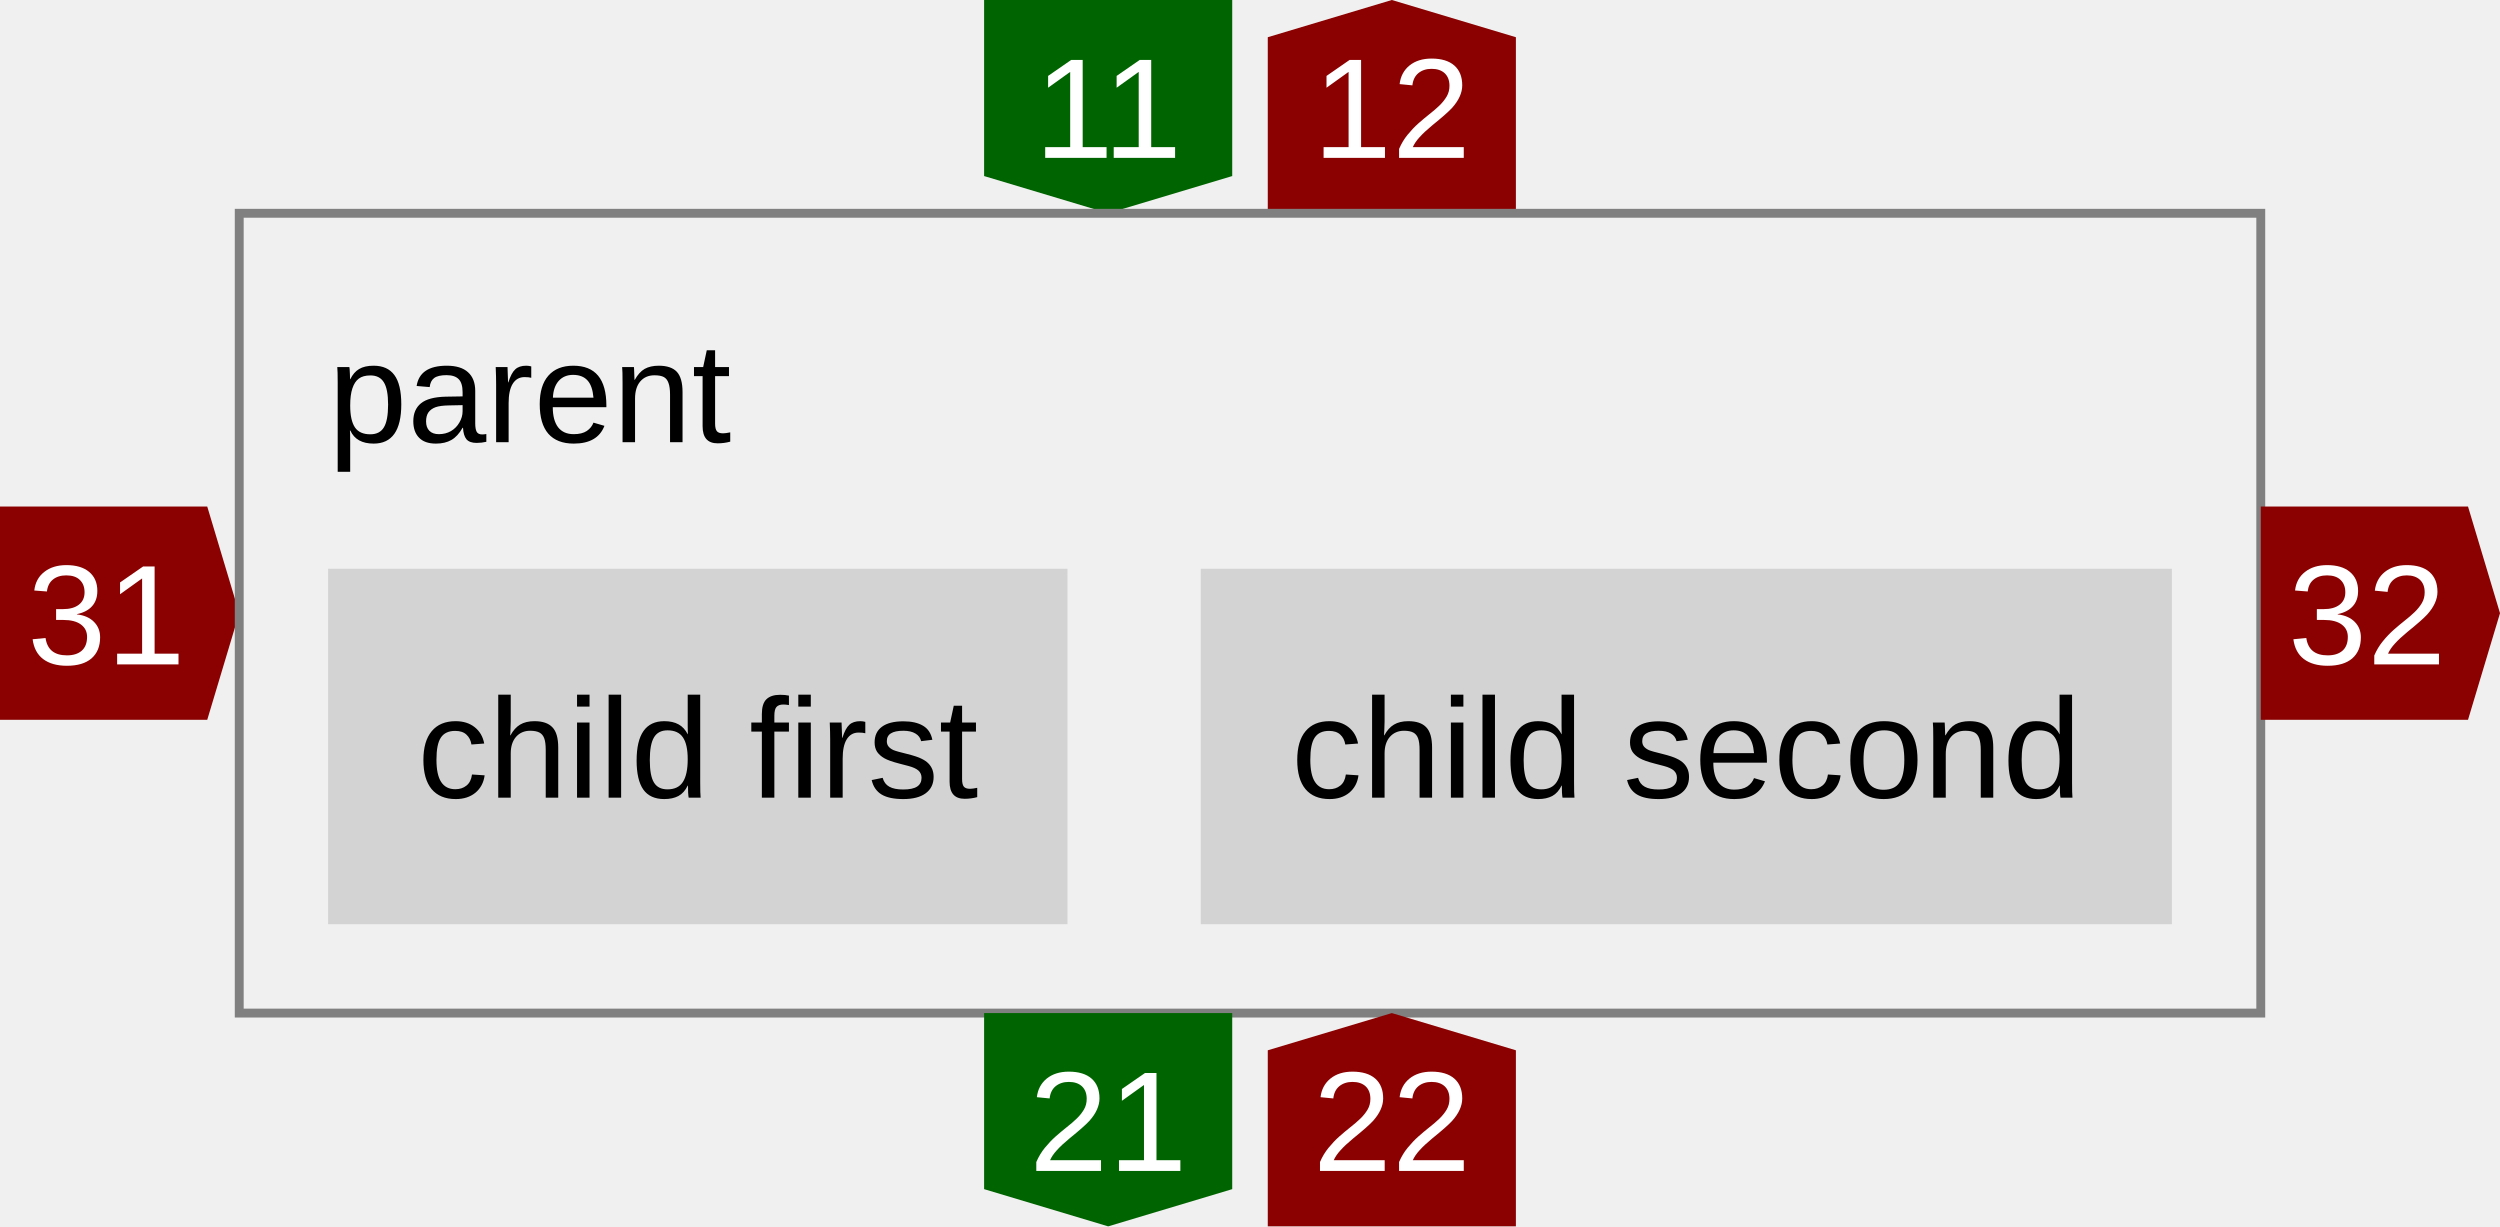
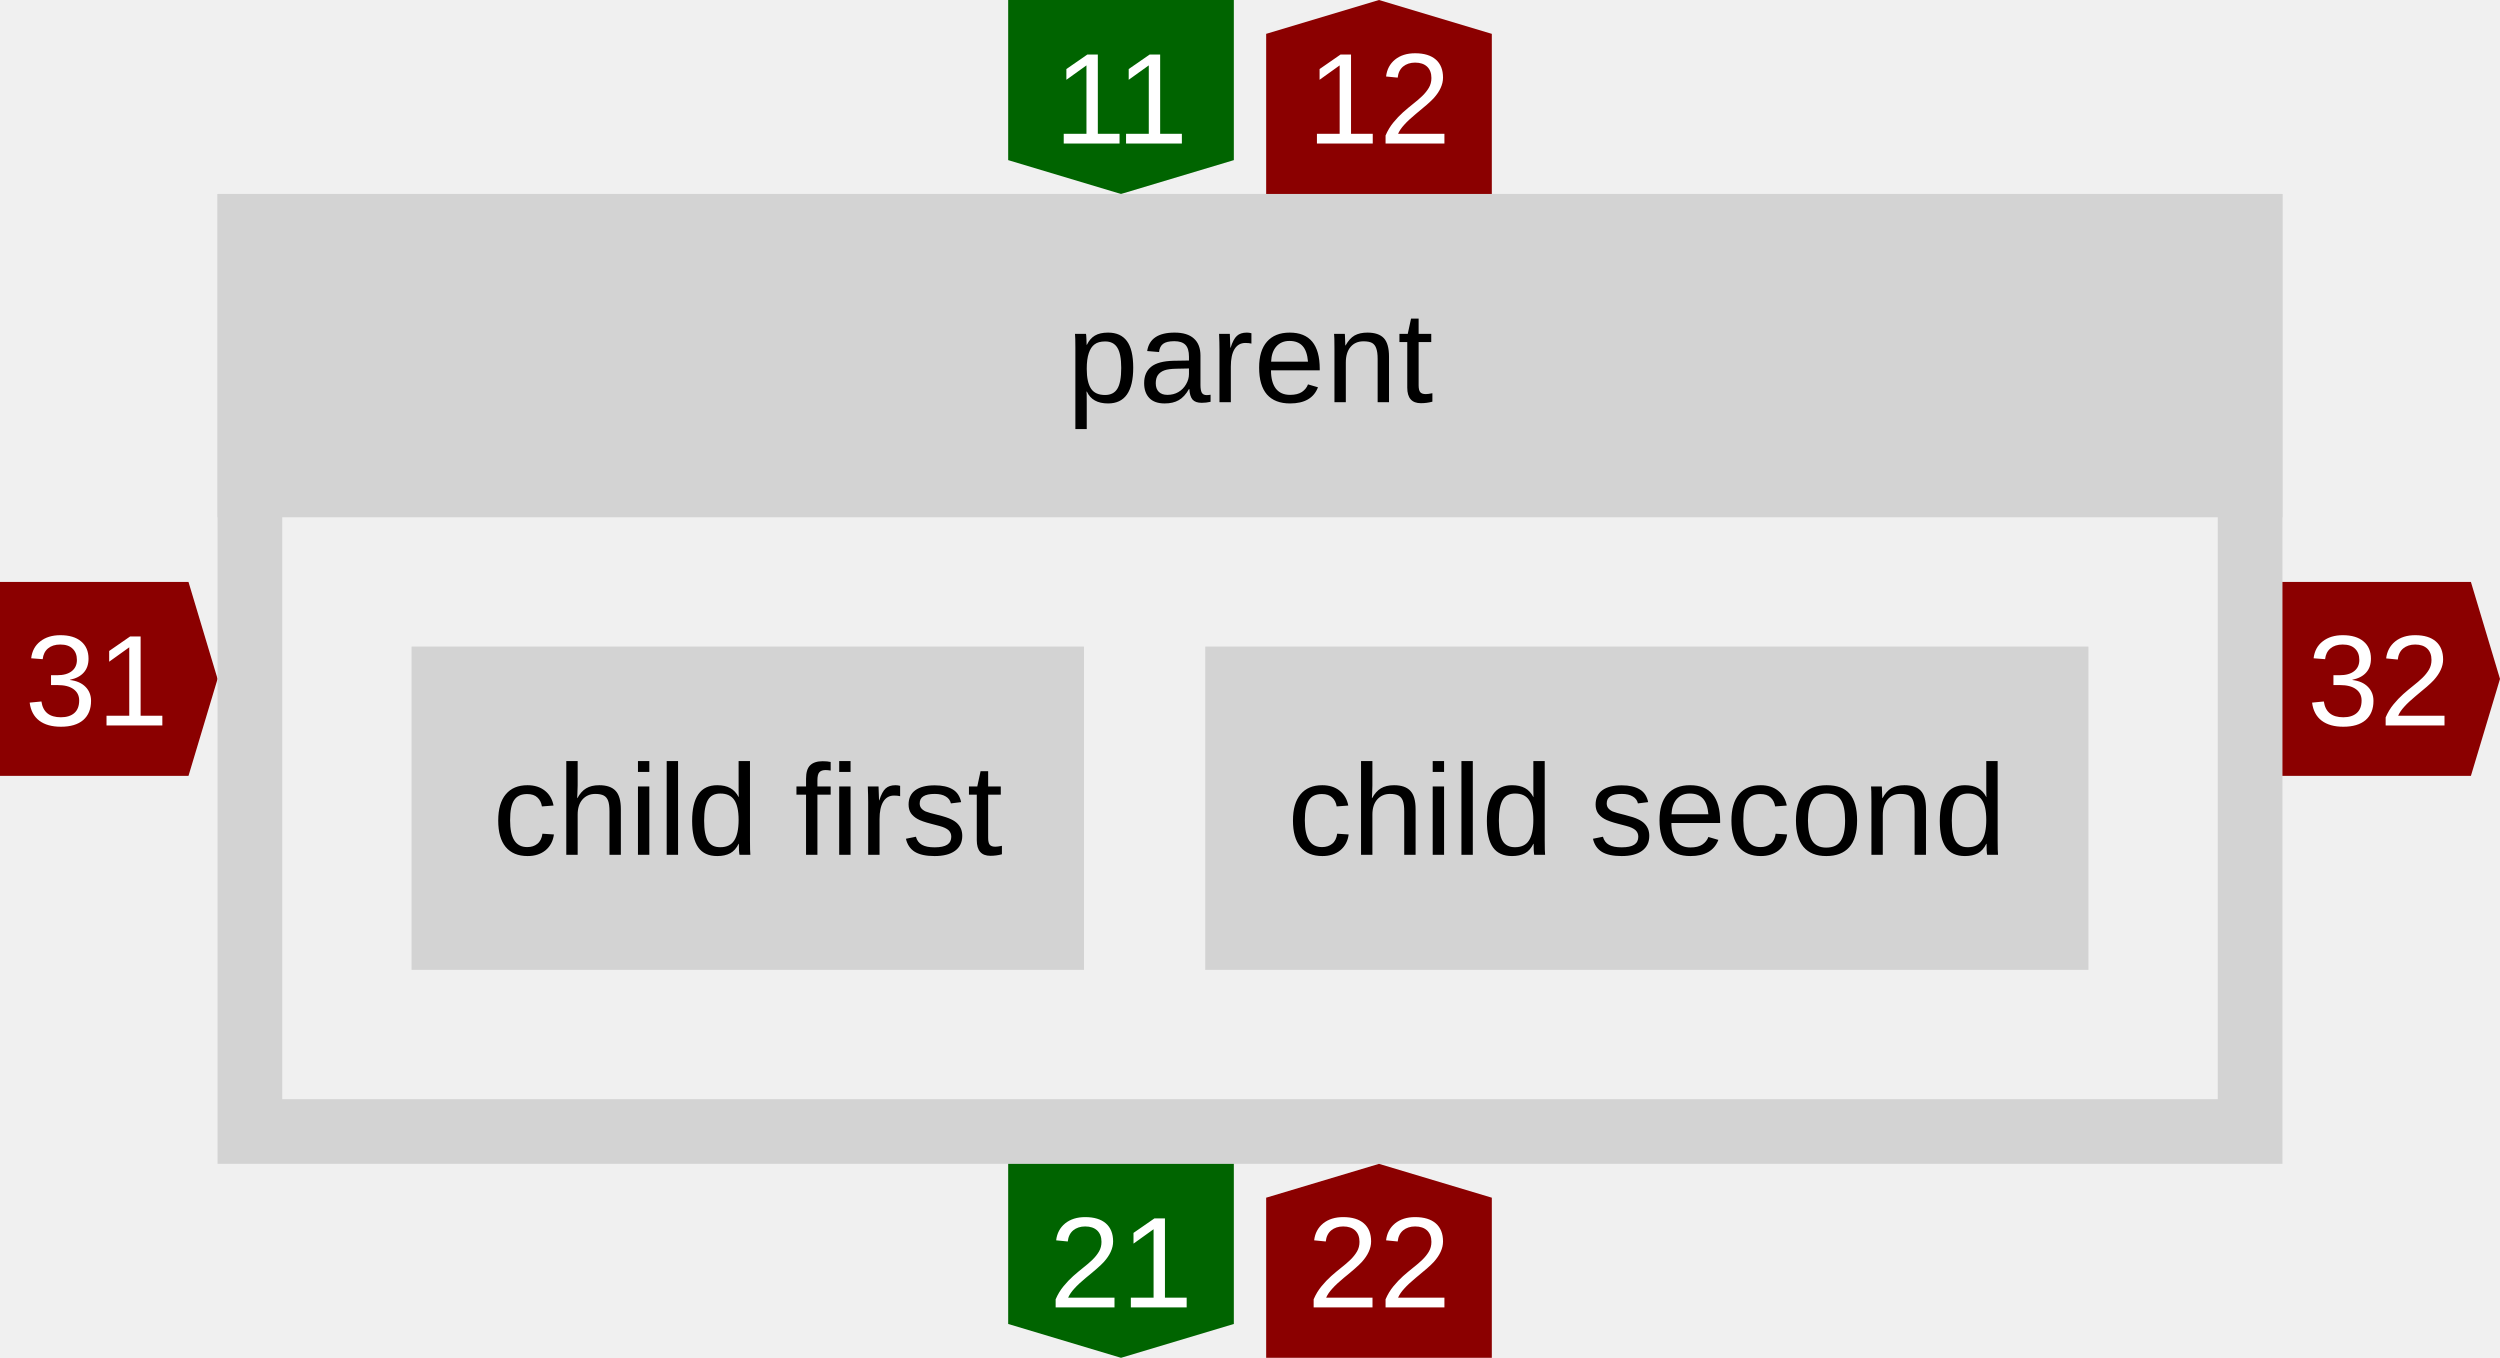
- <svg xmlns="http://www.w3.org/2000/svg" height="138" width="281.32">
+ <svg xmlns="http://www.w3.org/2000/svg" height="168" width="309.32">
  <defs>
-     <style type="text/css">text{font-family:arial;font-size:16px}g.anonymous&gt;text{font-style:italic}g.parent&gt;rect{fill:none;stroke:gray}g.item&gt;rect{fill:lightgray}g.item&gt;text{text-anchor:middle}g.dependency&gt;text{fill:white;text-anchor:middle}</style>
+     <style type="text/css">text{font-family:arial;font-size:16px}g.anonymous&gt;text{font-style:italic}g.item&gt;rect{fill:lightgray}g.item&gt;text{text-anchor:middle}g.dependency&gt;text{fill:white;text-anchor:middle}</style>
  </defs>
  <symbol id="down-arrow" preserveAspectRatio="xMidYMax slice" viewBox="0,0,1,1">
    <polygon fill="darkgreen" points="0,0.85 0,0 1,0 1,0.85 0.5,1" />
  </symbol>
  <symbol id="right-arrow" preserveAspectRatio="xMaxYMid slice" viewBox="0,0,1,1">
    <polygon fill="darkred" points="0.85,0 0,0 0,1 0.85,1 1,0.5" />
  </symbol>
  <symbol id="up-arrow" preserveAspectRatio="xMidYMin slice" viewBox="0,0,1,1">
    <polygon fill="darkred" points="0,0.15 0,1 1,1 1,0.15 0.5,0" />
  </symbol>
  <g class="dependency">
-     <use href="#down-arrow" height="24" width="27.92" x="110.74" />
-     <text x="124.7" y="17.76">11</text>
+     <use href="#down-arrow" height="24" width="27.92" x="124.74" />
+     <text x="138.7" y="17.76">11</text>
  </g>
  <g class="dependency">
-     <use href="#up-arrow" height="24" width="27.92" x="142.66" />
-     <text x="156.62" y="17.76">12</text>
+     <use href="#up-arrow" height="24" width="27.92" x="156.66" />
+     <text x="170.62" y="17.76">12</text>
  </g>
  <g class="dependency">
-     <use href="#right-arrow" height="24" width="26.92" y="57" />
-     <text x="11.96" y="74.76">31</text>
+     <use href="#right-arrow" height="24" width="26.92" y="72" />
+     <text x="11.96" y="89.76">31</text>
  </g>
-   <g class="parent">
-     <rect height="90" width="227.48" x="26.92" y="24" />
-     <text x="36.92" y="49.76">parent</text>
-     <g class="item">
-       <rect height="40" width="83.2" x="36.92" y="64" />
-       <text x="78.52" y="89.76">child first</text>
-     </g>
-     <g class="item">
-       <rect height="40" width="109.28" x="135.12" y="64" />
-       <text x="189.76" y="89.76">child second</text>
-     </g>
+   <rect height="112" style="fill:none;stroke:lightgrey;stroke-width:8" width="247.48" x="30.92" y="28" />
+   <g class="item">
+     <rect style="fill:lightgrey" height="40" width="255.48" x="26.92" y="24" />
+     <text x="154.66" y="49.76">parent</text>
+   </g>
+   <g class="item">
+     <rect height="40" width="83.2" x="50.92" y="80" />
+     <text x="92.52" y="105.76">child first</text>
+   </g>
+   <g class="item">
+     <rect height="40" width="109.28" x="149.12" y="80" />
+     <text x="203.76" y="105.76">child second</text>
  </g>
  <g class="dependency">
-     <use href="#right-arrow" height="24" width="26.92" x="254.4" y="57" />
-     <text x="266.36" y="74.76">32</text>
+     <use href="#right-arrow" height="24" width="26.92" x="282.4" y="72" />
+     <text x="294.36" y="89.76">32</text>
  </g>
  <g class="dependency">
-     <use href="#down-arrow" height="24" width="27.92" x="110.74" y="114" />
-     <text x="124.7" y="131.76">21</text>
+     <use href="#down-arrow" height="24" width="27.92" x="124.74" y="144" />
+     <text x="138.7" y="161.76">21</text>
  </g>
  <g class="dependency">
-     <use href="#up-arrow" height="24" width="27.92" x="142.66" y="114" />
-     <text x="156.62" y="131.76">22</text>
+     <use href="#up-arrow" height="24" width="27.92" x="156.66" y="144" />
+     <text x="170.62" y="161.76">22</text>
  </g>
</svg>
